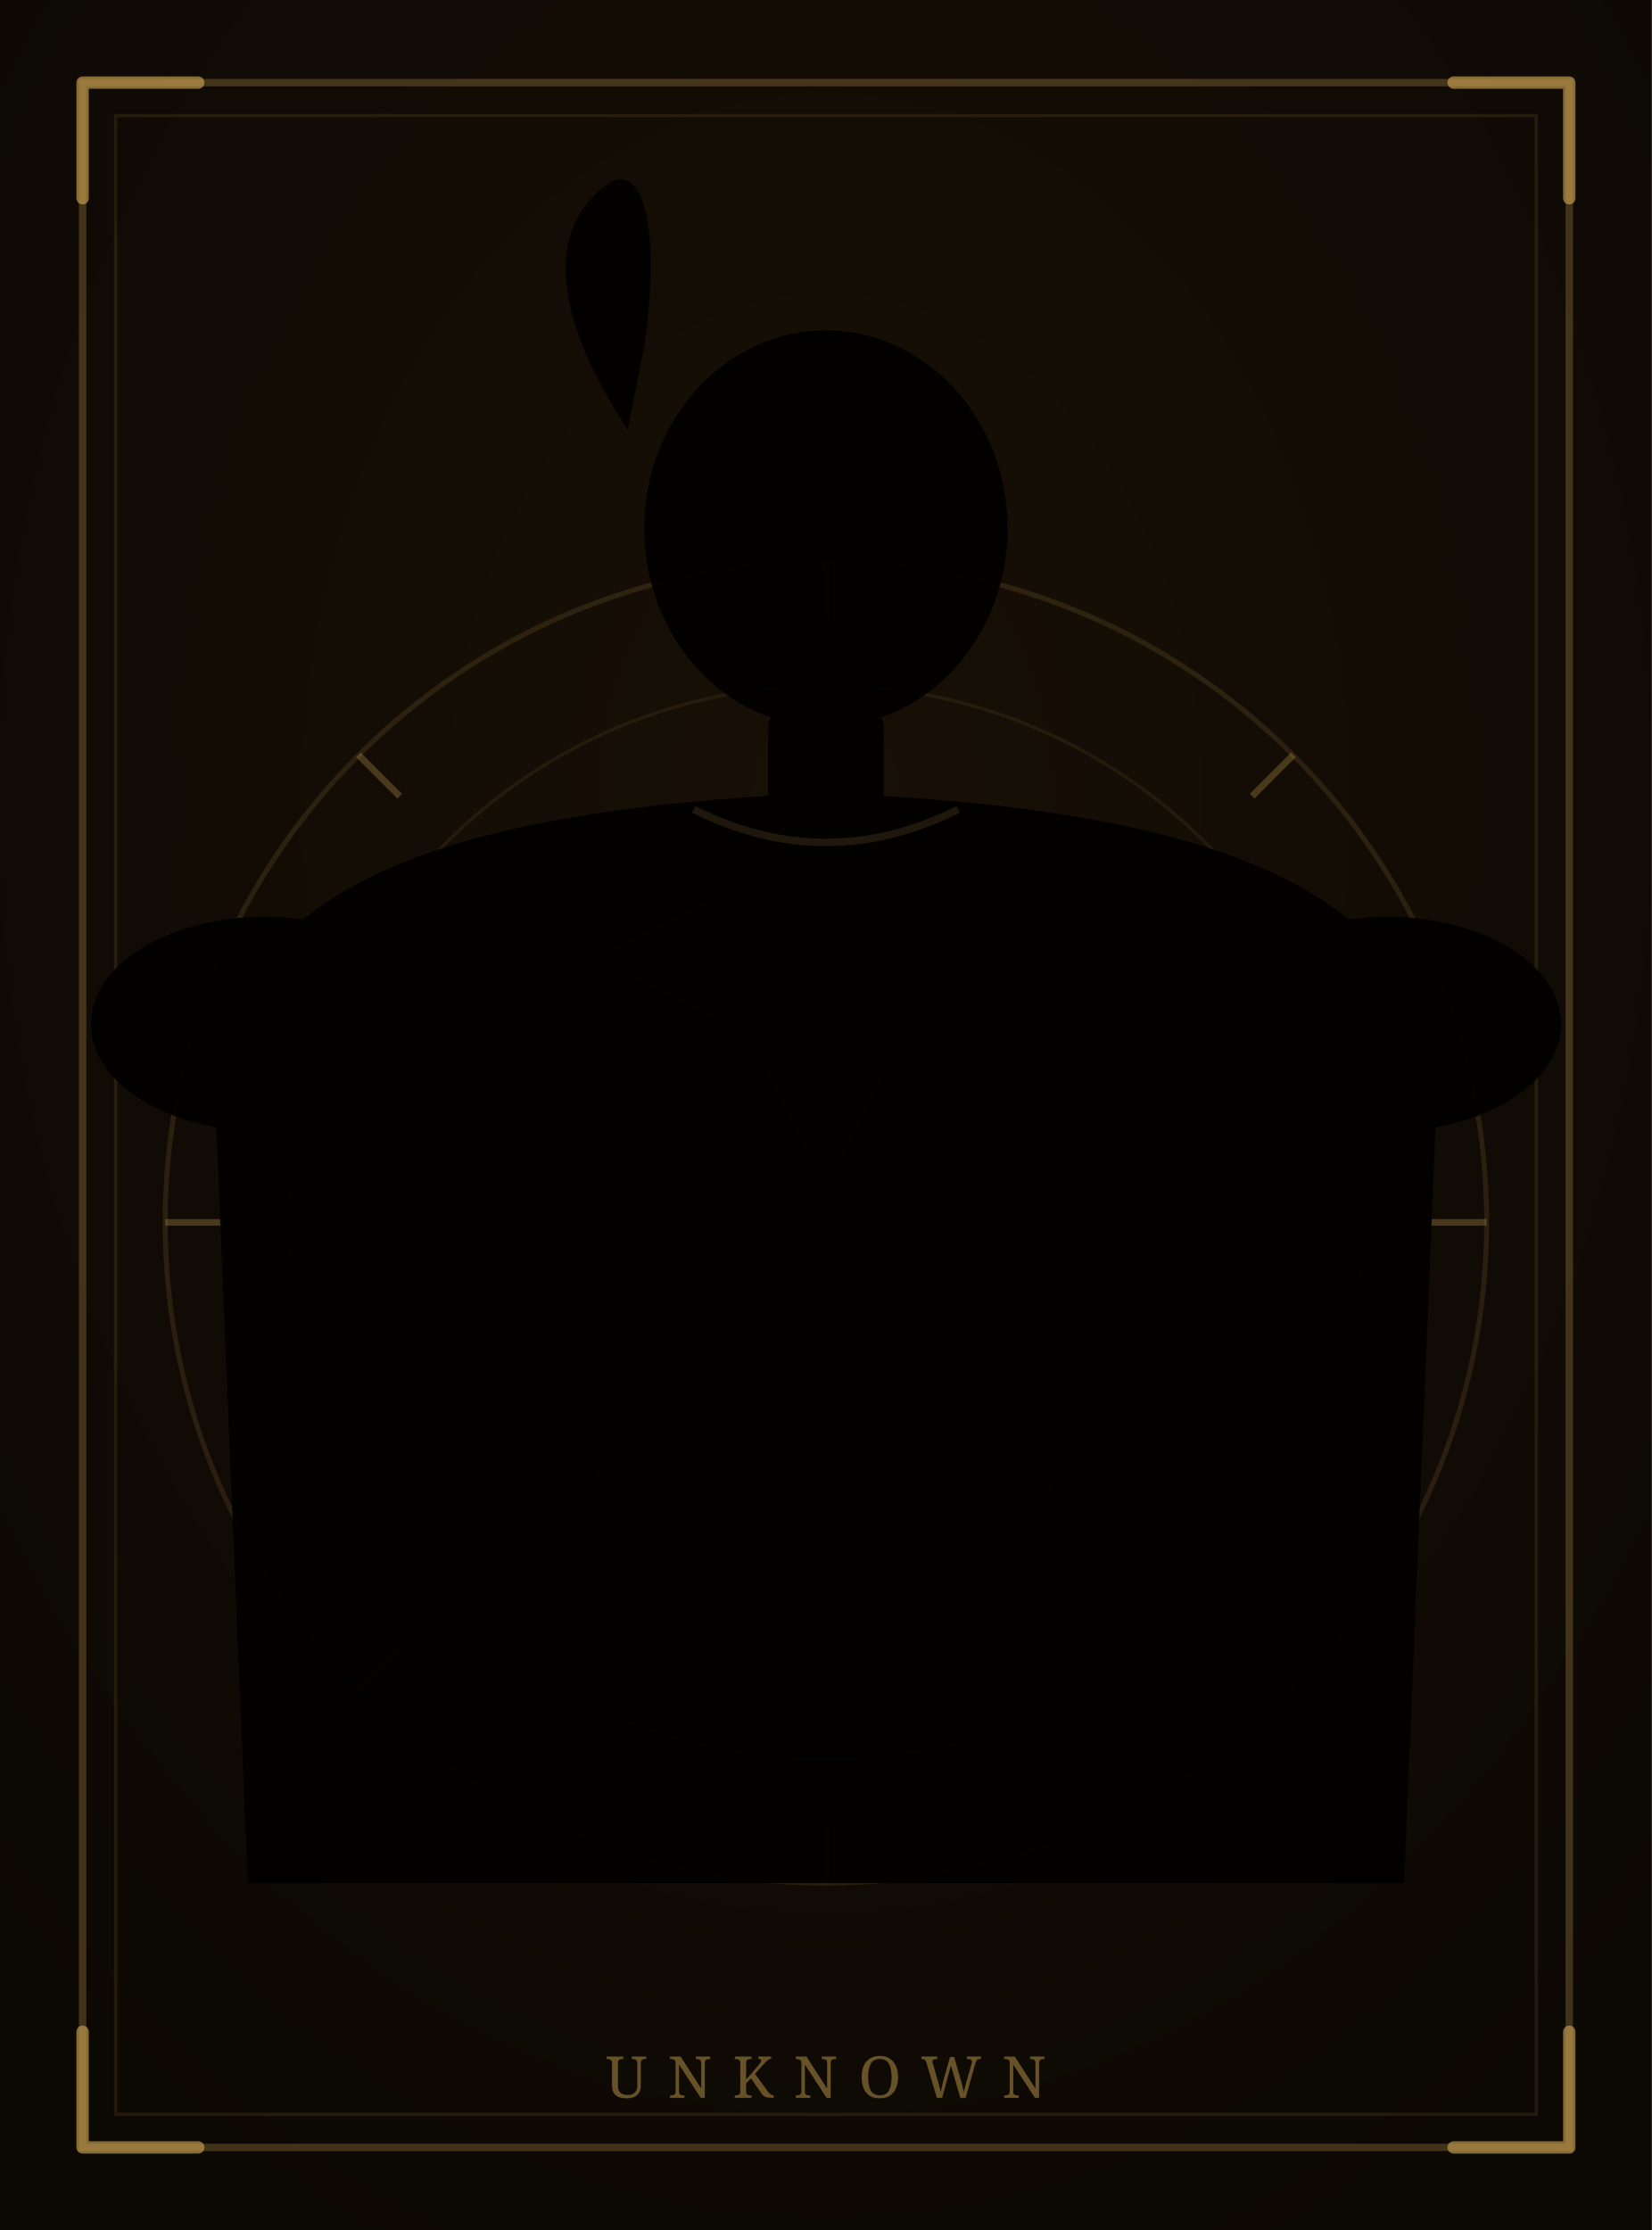
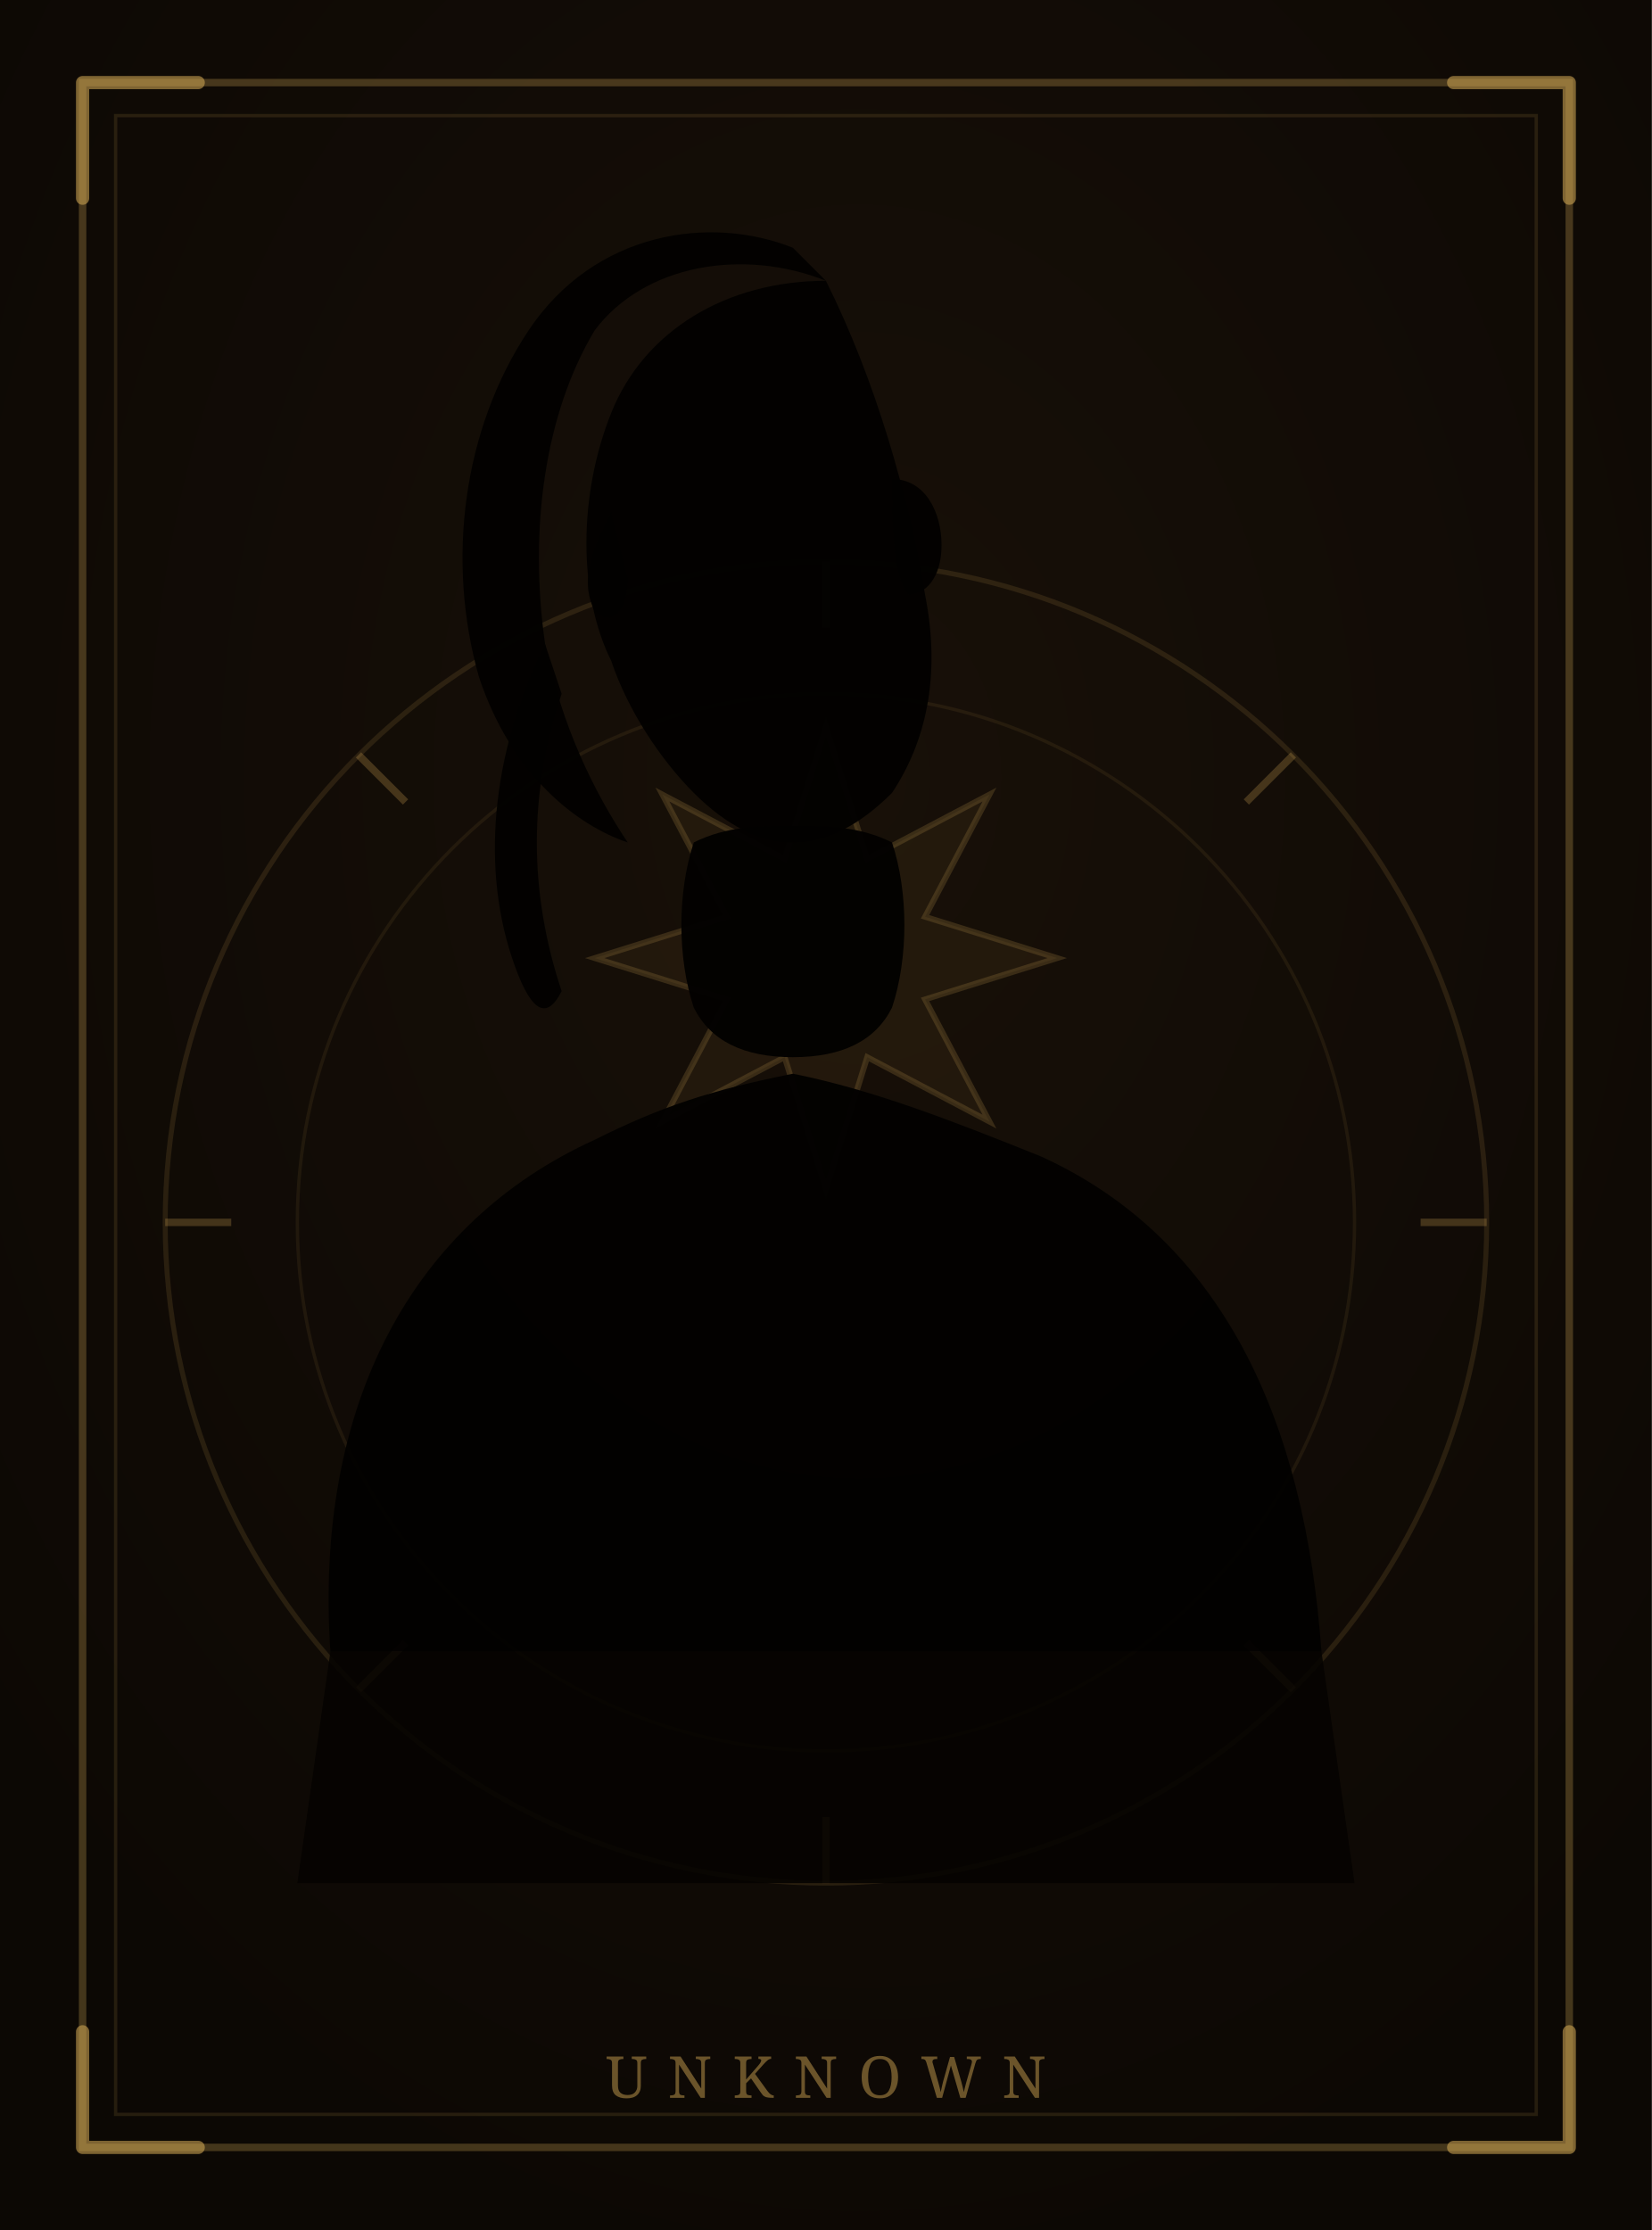
<svg xmlns="http://www.w3.org/2000/svg" viewBox="0 0 200 270">
  <defs>
-     <radialGradient id="bg" cx="50%" cy="36%" r="72%">
-       <stop offset="0%" stop-color="#181006" />
+     <radialGradient id="bg" cx="52%" cy="35%" r="68%">
+       <stop offset="0%" stop-color="#181008" />
      <stop offset="100%" stop-color="#0c0804" />
    </radialGradient>
  </defs>
  <rect width="200" height="270" fill="url(#bg)" />
-   <rect x="10" y="10" width="180" height="250" fill="none" stroke="#c8a050" stroke-width="0.9" stroke-opacity="0.28" />
-   <rect x="14" y="14" width="172" height="242" fill="none" stroke="#c8a050" stroke-width="0.4" stroke-opacity="0.12" />
-   <path d="M10 10 L10 24 M10 10 L24 10" stroke="#c8a050" stroke-width="1.5" stroke-opacity="0.65" fill="none" stroke-linecap="round" />
-   <path d="M190 10 L190 24 M190 10 L176 10" stroke="#c8a050" stroke-width="1.5" stroke-opacity="0.65" fill="none" stroke-linecap="round" />
-   <path d="M10 260 L10 246 M10 260 L24 260" stroke="#c8a050" stroke-width="1.5" stroke-opacity="0.65" fill="none" stroke-linecap="round" />
-   <path d="M190 260 L190 246 M190 260 L176 260" stroke="#c8a050" stroke-width="1.5" stroke-opacity="0.65" fill="none" stroke-linecap="round" />
+   <rect x="10" y="10" width="180" height="250" fill="none" stroke="#c8a050" stroke-width="0.9" stroke-opacity="0.30" />
+   <rect x="14" y="14" width="172" height="242" fill="none" stroke="#c8a050" stroke-width="0.4" stroke-opacity="0.14" />
+   <path d="M10 10 L10 24 M10 10 L24 10" stroke="#c8a050" stroke-width="1.6" stroke-opacity="0.60" fill="none" stroke-linecap="round" />
+   <path d="M190 10 L190 24 M190 10 L176 10" stroke="#c8a050" stroke-width="1.6" stroke-opacity="0.60" fill="none" stroke-linecap="round" />
+   <path d="M10 260 L10 246 M10 260 L24 260" stroke="#c8a050" stroke-width="1.6" stroke-opacity="0.60" fill="none" stroke-linecap="round" />
+   <path d="M190 260 L190 246 M190 260 L176 260" stroke="#c8a050" stroke-width="1.6" stroke-opacity="0.60" fill="none" stroke-linecap="round" />
  <circle cx="100" cy="148" r="80" fill="none" stroke="#c8a050" stroke-width="0.6" stroke-opacity="0.14" />
-   <circle cx="100" cy="148" r="65" fill="none" stroke="#c8a050" stroke-width="0.4" stroke-opacity="0.09" />
-   <line x1="100.0" y1="68.0" x2="100.0" y2="75.0" stroke="#c8a050" stroke-width="0.8" stroke-opacity="0.30" />
-   <line x1="156.6" y1="91.4" x2="151.6" y2="96.4" stroke="#c8a050" stroke-width="0.8" stroke-opacity="0.30" />
-   <line x1="180.0" y1="148.0" x2="173.0" y2="148.0" stroke="#c8a050" stroke-width="0.8" stroke-opacity="0.30" />
-   <line x1="156.6" y1="204.6" x2="151.6" y2="199.6" stroke="#c8a050" stroke-width="0.8" stroke-opacity="0.30" />
-   <line x1="100.0" y1="228.0" x2="100.0" y2="221.0" stroke="#c8a050" stroke-width="0.8" stroke-opacity="0.30" />
-   <line x1="43.4" y1="204.6" x2="48.4" y2="199.6" stroke="#c8a050" stroke-width="0.8" stroke-opacity="0.30" />
-   <line x1="20.0" y1="148.0" x2="27.0" y2="148.0" stroke="#c8a050" stroke-width="0.8" stroke-opacity="0.30" />
-   <line x1="43.4" y1="91.4" x2="48.4" y2="96.4" stroke="#c8a050" stroke-width="0.8" stroke-opacity="0.30" />
-   <path d="M100.0,88.0 L109.2,106.8 L128.0,116.0 L109.2,125.2 L100.0,144.0 L90.8,125.2 L72.0,116.0 L90.8,106.8 L100.0,88.0 L109.2,106.8 L128.0,116.0 L109.2,125.2 L100.0,144.0 L90.8,125.2 L72.0,116.0 L90.8,106.8 Z" fill="#c8a050" fill-opacity="0.063" stroke="#c8a050" stroke-width="0.7" stroke-opacity="0.18" />
-   <ellipse cx="100" cy="64" rx="22" ry="24" fill="rgba(3,2,1,0.97)" />
-   <path d="M76 52 C68 40 65 28 74 22 C78 20 80 28 78 42" fill="rgba(3,2,1,0.97)" />
-   <rect x="93" y="86" width="14" height="13" rx="2" fill="rgba(3,2,1,0.97)" />
-   <path d="M26 132 C28 108 52 98 100 96 C148 98 172 108 174 132 L170 228 L30 228 Z" fill="rgba(3,2,1,0.97)" />
-   <ellipse cx="32" cy="124" rx="21" ry="13" fill="rgba(3,2,1,0.97)" />
-   <ellipse cx="168" cy="124" rx="21" ry="13" fill="rgba(3,2,1,0.97)" />
-   <rect x="72" y="176" width="56" height="5" rx="2" fill="rgba(5,3,1,0.90)" />
-   <path d="M84 98 Q100 106 116 98" fill="none" stroke="#c8a050" stroke-width="0.9" stroke-opacity="0.14" />
-   <text x="100" y="254" text-anchor="middle" font-family="Georgia, serif" font-size="7" letter-spacing="2.5" fill="#c8a050" fill-opacity="0.48">UNKNOWN</text>
+   <circle cx="100" cy="148" r="64" fill="none" stroke="#c8a050" stroke-width="0.4" stroke-opacity="0.09" />
+   <line x1="100.0" y1="68.0" x2="100.0" y2="76.0" stroke="#c8a050" stroke-width="0.9" stroke-opacity="0.28" />
+   <line x1="156.6" y1="91.4" x2="150.9" y2="97.1" stroke="#c8a050" stroke-width="0.9" stroke-opacity="0.28" />
+   <line x1="180.0" y1="148.0" x2="172.0" y2="148.0" stroke="#c8a050" stroke-width="0.9" stroke-opacity="0.28" />
+   <line x1="156.6" y1="204.6" x2="150.9" y2="198.9" stroke="#c8a050" stroke-width="0.9" stroke-opacity="0.28" />
+   <line x1="100.0" y1="228.0" x2="100.0" y2="220.0" stroke="#c8a050" stroke-width="0.9" stroke-opacity="0.28" />
+   <line x1="43.4" y1="204.6" x2="49.1" y2="198.9" stroke="#c8a050" stroke-width="0.9" stroke-opacity="0.28" />
+   <line x1="20.0" y1="148.0" x2="28.0" y2="148.0" stroke="#c8a050" stroke-width="0.9" stroke-opacity="0.28" />
+   <line x1="43.4" y1="91.4" x2="49.1" y2="97.1" stroke="#c8a050" stroke-width="0.9" stroke-opacity="0.28" />
+   <path d="M100.0,88.0 L105.0,104.0 L119.8,96.2 L112.0,111.0 L128.0,116.0 L112.0,121.0 L119.8,135.8 L105.0,128.0 L100.0,144.0 L95.0,128.0 L80.2,135.8 L88.0,121.0 L72.0,116.0 L88.0,111.0 L80.2,96.2 L95.0,104.0 Z" fill="#c8a050" fill-opacity="0.07" stroke="#c8a050" stroke-width="0.7" stroke-opacity="0.2" />
+   <path d="M100 34 C90 30 78 32 72 40 C66 50 64 64 66 78 C68 88 72 96 76 102 C70 100 62 94 58 82 C54 68 56 52 64 40 C72 28 86 26 96 30 Z" fill="rgba(3,2,1,0.97)" />
+   <path d="M100 34 C88 34 78 40 74 50 C70 60 70 72 74 80 C76 86 80 92 84 96 C88 100 92 102 96 102 C100 102 104 100 108 96 C112 90 114 82 112 72 C110 60 106 46 100 34 Z" fill="rgba(3,2,1,0.97)" />
+   <path d="M74 62 C72 66 70 70 72 74 C74 76 76 74 76 70" fill="rgba(3,2,1,0.97)" />
+   <path d="M108 58 C112 58 114 62 114 66 C114 70 112 72 110 72 C108 70 108 62 108 58 Z" fill="rgba(3,2,1,0.97)" />
+   <path d="M84 102 C82 108 82 116 84 122 C86 126 90 128 96 128 C102 128 106 126 108 122 C110 116 110 108 108 102 C104 100 100 100 96 100 C92 100 88 100 84 102 Z" fill="rgba(3,2,1,0.97)" />
+   <path d="M40 200 C38 170 50 148 72 138 C80 134 86 132 96 130 C106 132 116 136 126 140 C148 150 158 172 160 200 Z" fill="rgba(3,2,1,0.97)" />
+   <path d="M40 200 L36 228 L164 228 L160 200 Z" fill="rgba(5,3,1,0.88)" />
+   <path d="M66 78 C60 90 58 104 62 116 C64 122 66 124 68 120 C64 108 64 96 68 84" fill="rgba(3,2,1,0.97)" />
+   <text x="100" y="254" text-anchor="middle" font-family="Georgia,serif" font-size="7" letter-spacing="2.5" fill="#c8a050" fill-opacity="0.50">UNKNOWN</text>
</svg>
